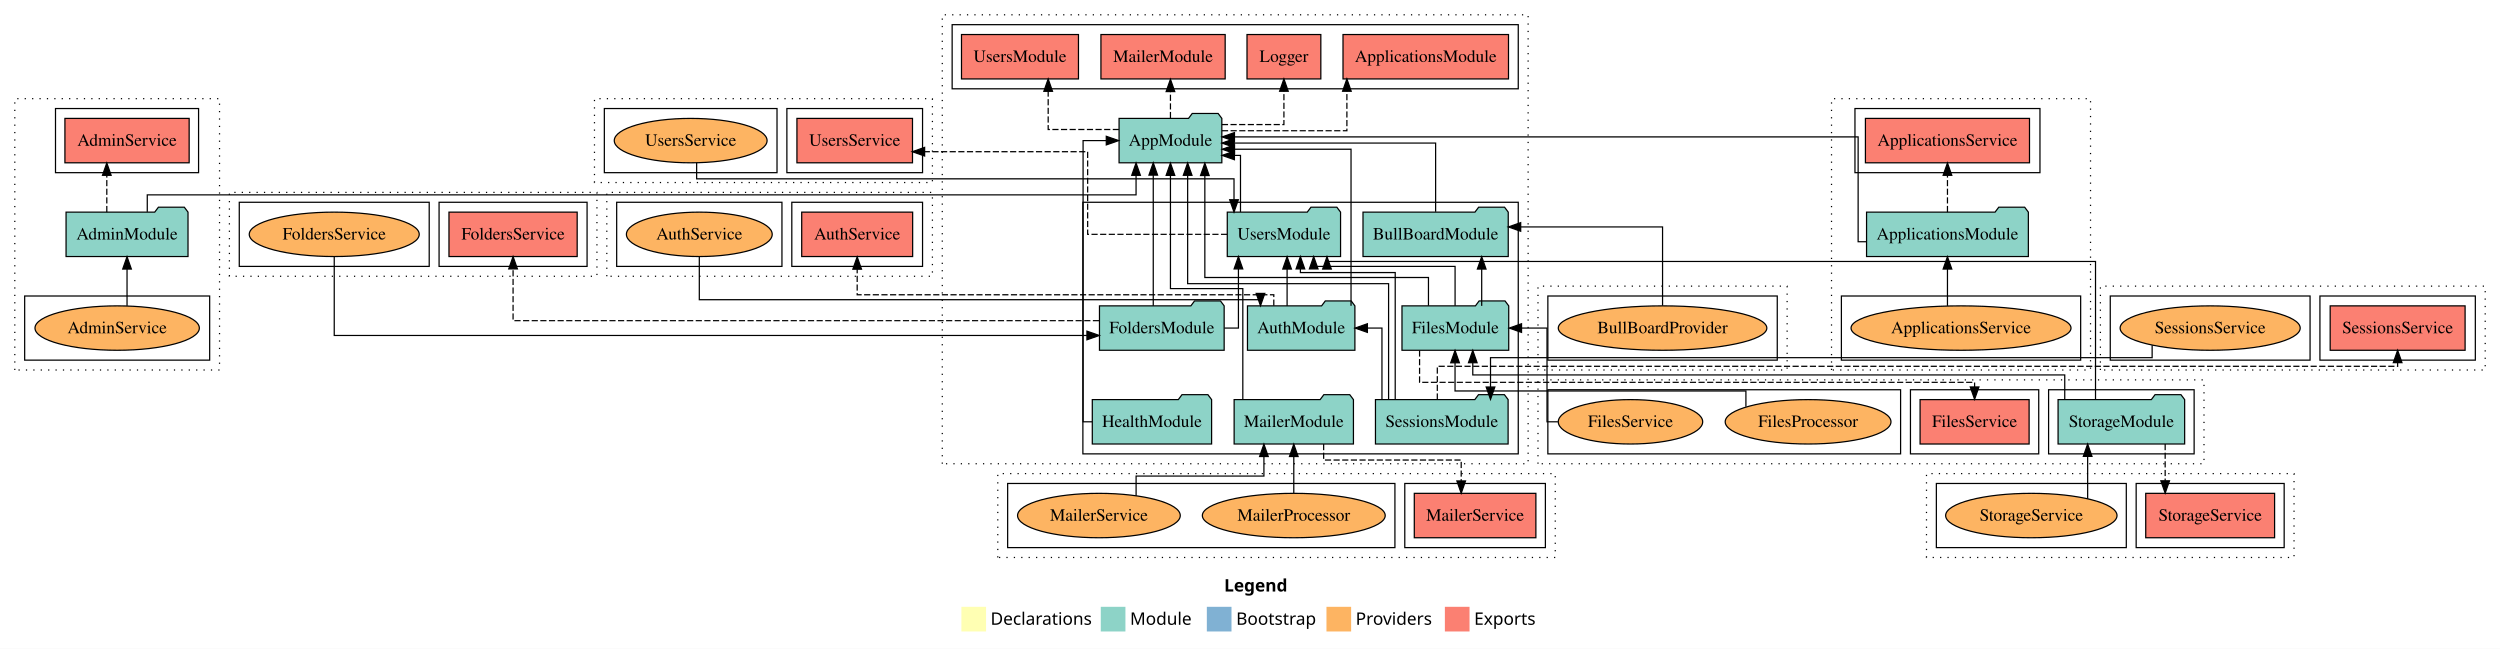
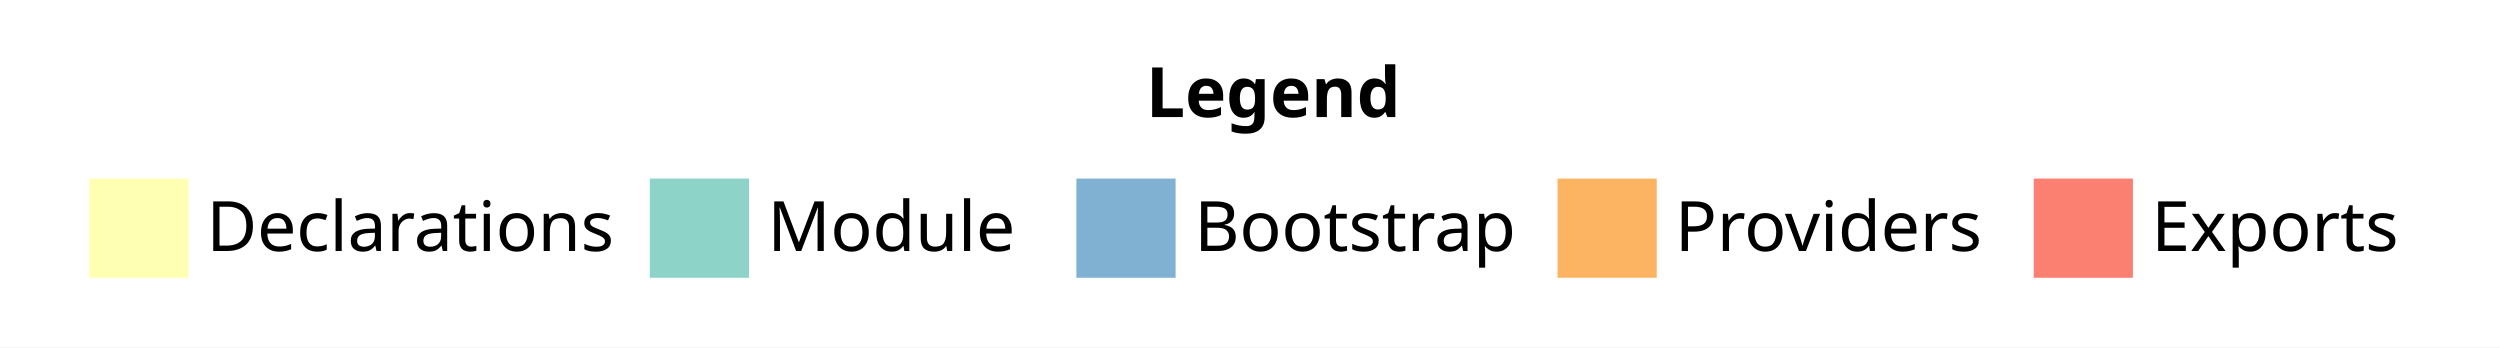
- <svg xmlns="http://www.w3.org/2000/svg" width="2027pt" height="526pt" viewBox="0.00 0.00 2027.00 526.00">
-   <g id="graph0" class="graph" transform="scale(1 1) rotate(0) translate(4 522)">
-     <polygon fill="#ffffff" stroke="transparent" points="-4,4 -4,-522 2023,-522 2023,4 -4,4" />
-     <text text-anchor="start" x="988.509" y="-42.4" font-family="sans-serif" font-weight="bold" font-size="14.00" fill="#000000">Legend</text>
-     <polygon fill="#ffffb3" stroke="transparent" points="775.5,-10 775.5,-30 795.5,-30 795.5,-10 775.5,-10" />
-     <text text-anchor="start" x="799.129" y="-15.4" font-family="sans-serif" font-size="14.00" fill="#000000">  Declarations</text>
-     <polygon fill="#8dd3c7" stroke="transparent" points="888.5,-10 888.5,-30 908.5,-30 908.5,-10 888.5,-10" />
-     <text text-anchor="start" x="912.225" y="-15.4" font-family="sans-serif" font-size="14.00" fill="#000000">  Module</text>
-     <polygon fill="#80b1d3" stroke="transparent" points="974.5,-10 974.5,-30 994.5,-30 994.5,-10 974.5,-10" />
-     <text text-anchor="start" x="998.281" y="-15.4" font-family="sans-serif" font-size="14.00" fill="#000000">  Bootstrap</text>
-     <polygon fill="#fdb462" stroke="transparent" points="1071.5,-10 1071.5,-30 1091.5,-30 1091.5,-10 1071.5,-10" />
-     <text text-anchor="start" x="1095.173" y="-15.4" font-family="sans-serif" font-size="14.00" fill="#000000">  Providers</text>
-     <polygon fill="#fb8072" stroke="transparent" points="1167.5,-10 1167.5,-30 1187.5,-30 1187.5,-10 1167.5,-10" />
-     <text text-anchor="start" x="1191.226" y="-15.4" font-family="sans-serif" font-size="14.00" fill="#000000">  Exports</text>
-     <g id="clust1" class="cluster">
-       <polygon fill="none" stroke="#000000" stroke-dasharray="1,5" points="8,-222 8,-442 174,-442 174,-222 8,-222" />
-     </g>
-     <g id="clust4" class="cluster">
-       <polygon fill="none" stroke="#000000" points="41,-382 41,-434 157,-434 157,-382 41,-382" />
-     </g>
-     <g id="clust6" class="cluster">
-       <polygon fill="none" stroke="#000000" points="16,-230 16,-282 166,-282 166,-230 16,-230" />
-     </g>
-     <g id="clust7" class="cluster">
-       <polygon fill="none" stroke="#000000" stroke-dasharray="1,5" points="1481,-222 1481,-442 1691,-442 1691,-222 1481,-222" />
-     </g>
-     <g id="clust10" class="cluster">
-       <polygon fill="none" stroke="#000000" points="1500,-382 1500,-434 1650,-434 1650,-382 1500,-382" />
-     </g>
-     <g id="clust12" class="cluster">
-       <polygon fill="none" stroke="#000000" points="1489,-230 1489,-282 1683,-282 1683,-230 1489,-230" />
-     </g>
-     <g id="clust13" class="cluster">
-       <polygon fill="none" stroke="#000000" stroke-dasharray="1,5" points="760,-146 760,-510 1235,-510 1235,-146 760,-146" />
-     </g>
-     <g id="clust15" class="cluster">
-       <polygon fill="none" stroke="#000000" points="874,-154 874,-358 1227,-358 1227,-154 874,-154" />
-     </g>
-     <g id="clust16" class="cluster">
-       <polygon fill="none" stroke="#000000" points="768,-450 768,-502 1227,-502 1227,-450 768,-450" />
-     </g>
-     <g id="clust19" class="cluster">
-       <polygon fill="none" stroke="#000000" stroke-dasharray="1,5" points="488,-298 488,-366 752,-366 752,-298 488,-298" />
-     </g>
-     <g id="clust22" class="cluster">
-       <polygon fill="none" stroke="#000000" points="638,-306 638,-358 744,-358 744,-306 638,-306" />
-     </g>
-     <g id="clust24" class="cluster">
-       <polygon fill="none" stroke="#000000" points="496,-306 496,-358 630,-358 630,-306 496,-306" />
-     </g>
-     <g id="clust25" class="cluster">
-       <polygon fill="none" stroke="#000000" stroke-dasharray="1,5" points="1243,-222 1243,-290 1445,-290 1445,-222 1243,-222" />
-     </g>
-     <g id="clust30" class="cluster">
-       <polygon fill="none" stroke="#000000" points="1251,-230 1251,-282 1437,-282 1437,-230 1251,-230" />
-     </g>
-     <g id="clust31" class="cluster">
-       <polygon fill="none" stroke="#000000" stroke-dasharray="1,5" points="1243,-146 1243,-214 1783,-214 1783,-146 1243,-146" />
-     </g>
-     <g id="clust33" class="cluster">
-       <polygon fill="none" stroke="#000000" points="1657,-154 1657,-206 1775,-206 1775,-154 1657,-154" />
-     </g>
-     <g id="clust34" class="cluster">
-       <polygon fill="none" stroke="#000000" points="1545,-154 1545,-206 1649,-206 1649,-154 1545,-154" />
-     </g>
-     <g id="clust36" class="cluster">
-       <polygon fill="none" stroke="#000000" points="1251,-154 1251,-206 1537,-206 1537,-154 1251,-154" />
-     </g>
-     <g id="clust37" class="cluster">
-       <polygon fill="none" stroke="#000000" stroke-dasharray="1,5" points="182,-298 182,-366 480,-366 480,-298 182,-298" />
-     </g>
-     <g id="clust40" class="cluster">
-       <polygon fill="none" stroke="#000000" points="352,-306 352,-358 472,-358 472,-306 352,-306" />
-     </g>
-     <g id="clust42" class="cluster">
-       <polygon fill="none" stroke="#000000" points="190,-306 190,-358 344,-358 344,-306 190,-306" />
-     </g>
-     <g id="clust49" class="cluster">
-       <polygon fill="none" stroke="#000000" stroke-dasharray="1,5" points="805,-70 805,-138 1257,-138 1257,-70 805,-70" />
-     </g>
-     <g id="clust52" class="cluster">
-       <polygon fill="none" stroke="#000000" points="1135,-78 1135,-130 1249,-130 1249,-78 1135,-78" />
-     </g>
-     <g id="clust54" class="cluster">
-       <polygon fill="none" stroke="#000000" points="813,-78 813,-130 1127,-130 1127,-78 813,-78" />
-     </g>
-     <g id="clust55" class="cluster">
-       <polygon fill="none" stroke="#000000" stroke-dasharray="1,5" points="1699,-222 1699,-290 2011,-290 2011,-222 1699,-222" />
-     </g>
-     <g id="clust58" class="cluster">
-       <polygon fill="none" stroke="#000000" points="1877,-230 1877,-282 2003,-282 2003,-230 1877,-230" />
-     </g>
-     <g id="clust60" class="cluster">
-       <polygon fill="none" stroke="#000000" points="1707,-230 1707,-282 1869,-282 1869,-230 1707,-230" />
-     </g>
-     <g id="clust61" class="cluster">
-       <polygon fill="none" stroke="#000000" stroke-dasharray="1,5" points="1558,-70 1558,-138 1856,-138 1856,-70 1558,-70" />
-     </g>
-     <g id="clust64" class="cluster">
-       <polygon fill="none" stroke="#000000" points="1728,-78 1728,-130 1848,-130 1848,-78 1728,-78" />
-     </g>
-     <g id="clust66" class="cluster">
-       <polygon fill="none" stroke="#000000" points="1566,-78 1566,-130 1720,-130 1720,-78 1566,-78" />
-     </g>
-     <g id="clust67" class="cluster">
-       <polygon fill="none" stroke="#000000" stroke-dasharray="1,5" points="478,-374 478,-442 752,-442 752,-374 478,-374" />
-     </g>
-     <g id="clust70" class="cluster">
-       <polygon fill="none" stroke="#000000" points="634,-382 634,-434 744,-434 744,-382 634,-382" />
-     </g>
-     <g id="clust72" class="cluster">
-       <polygon fill="none" stroke="#000000" points="486,-382 486,-434 626,-434 626,-382 486,-382" />
-     </g>
-     <g id="node1" class="node">
-       <polygon fill="#fb8072" stroke="#000000" points="149.366,-426 48.634,-426 48.634,-390 149.366,-390 149.366,-426" />
-       <text text-anchor="middle" x="99" y="-403.8" font-family="Times,serif" font-size="14.00" fill="#000000">AdminService </text>
-     </g>
-     <g id="node2" class="node">
-       <polygon fill="#8dd3c7" stroke="#000000" points="148.439,-350 145.439,-354 124.439,-354 121.439,-350 49.561,-350 49.561,-314 148.439,-314 148.439,-350" />
-       <text text-anchor="middle" x="99" y="-327.8" font-family="Times,serif" font-size="14.00" fill="#000000">AdminModule</text>
-     </g>
-     <g id="edge1" class="edge">
-       <path fill="none" stroke="#000000" stroke-dasharray="5,2" d="M82.594,-350.011C82.594,-350.011 82.594,-379.855 82.594,-379.855" />
-       <polygon fill="#000000" stroke="#000000" points="79.094,-379.855 82.594,-389.855 86.094,-379.855 79.094,-379.855" />
-     </g>
-     <g id="node15" class="node">
-       <polygon fill="#8dd3c7" stroke="#000000" points="986.657,-426 983.657,-430 962.657,-430 959.657,-426 903.343,-426 903.343,-390 986.657,-390 986.657,-426" />
-       <text text-anchor="middle" x="945" y="-403.8" font-family="Times,serif" font-size="14.00" fill="#000000">AppModule</text>
-     </g>
-     <g id="edge5" class="edge">
-       <path fill="none" stroke="#000000" d="M115.406,-350.243C115.406,-357.43 115.406,-364 115.406,-364 115.406,-364 917.115,-364 917.115,-364 917.115,-364 917.115,-379.849 917.115,-379.849" />
-       <polygon fill="#000000" stroke="#000000" points="913.615,-379.849 917.115,-389.849 920.615,-379.849 913.615,-379.849" />
-     </g>
-     <g id="node3" class="node">
-       <ellipse fill="#fdb462" stroke="#000000" cx="91" cy="-256" rx="66.632" ry="18" />
-       <text text-anchor="middle" x="91" y="-251.8" font-family="Times,serif" font-size="14.00" fill="#000000">AdminService</text>
-     </g>
-     <g id="edge2" class="edge">
-       <path fill="none" stroke="#000000" d="M99,-274.011C99,-274.011 99,-303.855 99,-303.855" />
-       <polygon fill="#000000" stroke="#000000" points="95.5,-303.855 99,-313.855 102.5,-303.855 95.5,-303.855" />
-     </g>
-     <g id="node4" class="node">
-       <polygon fill="#fb8072" stroke="#000000" points="1641.52,-426 1508.48,-426 1508.48,-390 1641.52,-390 1641.52,-426" />
-       <text text-anchor="middle" x="1575" y="-403.8" font-family="Times,serif" font-size="14.00" fill="#000000">ApplicationsService </text>
-     </g>
-     <g id="node5" class="node">
-       <polygon fill="#8dd3c7" stroke="#000000" points="1640.593,-350 1637.593,-354 1616.593,-354 1613.593,-350 1509.407,-350 1509.407,-314 1640.593,-314 1640.593,-350" />
-       <text text-anchor="middle" x="1575" y="-327.8" font-family="Times,serif" font-size="14.00" fill="#000000">ApplicationsModule</text>
-     </g>
-     <g id="edge3" class="edge">
-       <path fill="none" stroke="#000000" stroke-dasharray="5,2" d="M1575,-350.011C1575,-350.011 1575,-379.855 1575,-379.855" />
-       <polygon fill="#000000" stroke="#000000" points="1571.5,-379.855 1575,-389.855 1578.5,-379.855 1571.5,-379.855" />
-     </g>
-     <g id="edge6" class="edge">
-       <path fill="none" stroke="#000000" d="M1509.258,-326C1505.121,-326 1502.574,-326 1502.574,-326 1502.574,-326 1502.574,-411 1502.574,-411 1502.574,-411 996.909,-411 996.909,-411" />
-       <polygon fill="#000000" stroke="#000000" points="996.909,-407.5 986.909,-411 996.909,-414.5 996.909,-407.5" />
-     </g>
-     <g id="node6" class="node">
-       <ellipse fill="#fdb462" stroke="#000000" cx="1586" cy="-256" rx="89.182" ry="18" />
-       <text text-anchor="middle" x="1586" y="-251.8" font-family="Times,serif" font-size="14.00" fill="#000000">ApplicationsService</text>
-     </g>
-     <g id="edge4" class="edge">
-       <path fill="none" stroke="#000000" d="M1575,-274.011C1575,-274.011 1575,-303.855 1575,-303.855" />
-       <polygon fill="#000000" stroke="#000000" points="1571.5,-303.855 1575,-313.855 1578.5,-303.855 1571.5,-303.855" />
-     </g>
-     <g id="node7" class="node">
-       <polygon fill="#8dd3c7" stroke="#000000" points="1094.548,-274 1091.548,-278 1070.548,-278 1067.548,-274 1007.452,-274 1007.452,-238 1094.548,-238 1094.548,-274" />
-       <text text-anchor="middle" x="1051" y="-251.8" font-family="Times,serif" font-size="14.00" fill="#000000">AuthModule</text>
-     </g>
-     <g id="node14" class="node">
-       <polygon fill="#8dd3c7" stroke="#000000" points="1082.922,-350 1079.922,-354 1058.922,-354 1055.922,-350 991.078,-350 991.078,-314 1082.922,-314 1082.922,-350" />
-       <text text-anchor="middle" x="1037" y="-327.8" font-family="Times,serif" font-size="14.00" fill="#000000">UsersModule</text>
-     </g>
-     <g id="edge37" class="edge">
-       <path fill="none" stroke="#000000" d="M1039.577,-274.011C1039.577,-274.011 1039.577,-303.855 1039.577,-303.855" />
-       <polygon fill="#000000" stroke="#000000" points="1036.077,-303.855 1039.577,-313.855 1043.077,-303.855 1036.077,-303.855" />
-     </g>
-     <g id="edge7" class="edge">
-       <path fill="none" stroke="#000000" d="M1091.417,-274.071C1091.417,-312.941 1091.417,-401 1091.417,-401 1091.417,-401 996.957,-401 996.957,-401" />
-       <polygon fill="#000000" stroke="#000000" points="996.957,-397.5 986.957,-401 996.957,-404.5 996.957,-397.5" />
-     </g>
-     <g id="node20" class="node">
-       <polygon fill="#fb8072" stroke="#000000" points="735.976,-350 646.024,-350 646.024,-314 735.976,-314 735.976,-350" />
-       <text text-anchor="middle" x="691" y="-327.8" font-family="Times,serif" font-size="14.00" fill="#000000">AuthService </text>
-     </g>
-     <g id="edge20" class="edge">
-       <path fill="none" stroke="#000000" stroke-dasharray="5,2" d="M1028.793,-274.159C1028.793,-279.043 1028.793,-283 1028.793,-283 1028.793,-283 691,-283 691,-283 691,-283 691,-303.754 691,-303.754" />
-       <polygon fill="#000000" stroke="#000000" points="687.5,-303.754 691,-313.754 694.5,-303.754 687.5,-303.754" />
-     </g>
-     <g id="node8" class="node">
-       <polygon fill="#8dd3c7" stroke="#000000" points="1218.88,-350 1215.88,-354 1194.88,-354 1191.88,-350 1101.12,-350 1101.12,-314 1218.88,-314 1218.88,-350" />
-       <text text-anchor="middle" x="1160" y="-327.8" font-family="Times,serif" font-size="14.00" fill="#000000">BullBoardModule</text>
-     </g>
-     <g id="edge8" class="edge">
-       <path fill="none" stroke="#000000" d="M1160,-350.292C1160,-372.206 1160,-406 1160,-406 1160,-406 996.709,-406 996.709,-406" />
-       <polygon fill="#000000" stroke="#000000" points="996.709,-402.5 986.709,-406 996.709,-409.5 996.709,-402.5" />
-     </g>
-     <g id="node9" class="node">
-       <polygon fill="#8dd3c7" stroke="#000000" points="1219.273,-274 1216.273,-278 1195.273,-278 1192.273,-274 1132.727,-274 1132.727,-238 1219.273,-238 1219.273,-274" />
-       <text text-anchor="middle" x="1176" y="-251.8" font-family="Times,serif" font-size="14.00" fill="#000000">FilesModule</text>
-     </g>
-     <g id="edge22" class="edge">
-       <path fill="none" stroke="#000000" d="M1197.358,-274.011C1197.358,-274.011 1197.358,-303.855 1197.358,-303.855" />
-       <polygon fill="#000000" stroke="#000000" points="1193.858,-303.855 1197.358,-313.855 1200.858,-303.855 1193.858,-303.855" />
-     </g>
-     <g id="edge38" class="edge">
-       <path fill="none" stroke="#000000" d="M1175.777,-274.051C1175.777,-288.373 1175.777,-306 1175.777,-306 1175.777,-306 1061.144,-306 1061.144,-306 1061.144,-306 1061.144,-306.794 1061.144,-306.794" />
-       <polygon fill="#000000" stroke="#000000" points="1057.644,-303.942 1061.144,-313.942 1064.644,-303.942 1057.644,-303.942" />
-     </g>
-     <g id="edge9" class="edge">
-       <path fill="none" stroke="#000000" d="M1154.195,-274.103C1154.195,-285.086 1154.195,-297 1154.195,-297 1154.195,-297 972.885,-297 972.885,-297 972.885,-297 972.885,-379.671 972.885,-379.671" />
-       <polygon fill="#000000" stroke="#000000" points="969.386,-379.671 972.885,-389.671 976.386,-379.671 969.386,-379.671" />
-     </g>
-     <g id="node24" class="node">
-       <polygon fill="#fb8072" stroke="#000000" points="1641.201,-198 1552.799,-198 1552.799,-162 1641.201,-162 1641.201,-198" />
-       <text text-anchor="middle" x="1597" y="-175.8" font-family="Times,serif" font-size="14.00" fill="#000000">FilesService </text>
-     </g>
-     <g id="edge25" class="edge">
-       <path fill="none" stroke="#000000" stroke-dasharray="5,2" d="M1146.992,-237.85C1146.992,-225.729 1146.992,-212 1146.992,-212 1146.992,-212 1597,-212 1597,-212 1597,-212 1597,-208.243 1597,-208.243" />
-       <polygon fill="#000000" stroke="#000000" points="1600.5,-208.243 1597,-198.243 1593.5,-208.243 1600.5,-208.243" />
-     </g>
-     <g id="node10" class="node">
-       <polygon fill="#8dd3c7" stroke="#000000" points="988.544,-274 985.544,-278 964.544,-278 961.544,-274 887.456,-274 887.456,-238 988.544,-238 988.544,-274" />
-       <text text-anchor="middle" x="938" y="-251.8" font-family="Times,serif" font-size="14.00" fill="#000000">FoldersModule</text>
-     </g>
-     <g id="edge39" class="edge">
-       <path fill="none" stroke="#000000" d="M988.726,-256C995.476,-256 1000.12,-256 1000.12,-256 1000.12,-256 1000.12,-303.989 1000.12,-303.989" />
-       <polygon fill="#000000" stroke="#000000" points="996.62,-303.989 1000.12,-313.989 1003.62,-303.989 996.62,-303.989" />
-     </g>
-     <g id="edge10" class="edge">
-       <path fill="none" stroke="#000000" d="M931.057,-274.033C931.057,-274.033 931.057,-379.99 931.057,-379.99" />
-       <polygon fill="#000000" stroke="#000000" points="927.557,-379.99 931.057,-389.99 934.557,-379.99 927.557,-379.99" />
-     </g>
-     <g id="node27" class="node">
-       <polygon fill="#fb8072" stroke="#000000" points="463.972,-350 360.028,-350 360.028,-314 463.972,-314 463.972,-350" />
-       <text text-anchor="middle" x="412" y="-327.8" font-family="Times,serif" font-size="14.00" fill="#000000">FoldersService </text>
-     </g>
-     <g id="edge28" class="edge">
-       <path fill="none" stroke="#000000" stroke-dasharray="5,2" d="M887.087,-262C755.081,-262 412,-262 412,-262 412,-262 412,-303.973 412,-303.973" />
-       <polygon fill="#000000" stroke="#000000" points="408.5,-303.973 412,-313.973 415.5,-303.973 408.5,-303.973" />
-     </g>
-     <g id="node11" class="node">
-       <polygon fill="#8dd3c7" stroke="#000000" points="978.367,-198 975.367,-202 954.367,-202 951.367,-198 881.633,-198 881.633,-162 978.367,-162 978.367,-198" />
-       <text text-anchor="middle" x="930" y="-175.8" font-family="Times,serif" font-size="14.00" fill="#000000">HealthModule</text>
-     </g>
-     <g id="edge11" class="edge">
-       <path fill="none" stroke="#000000" d="M881.462,-180C877.029,-180 874.163,-180 874.163,-180 874.163,-180 874.163,-408 874.163,-408 874.163,-408 892.975,-408 892.975,-408" />
-       <polygon fill="#000000" stroke="#000000" points="892.975,-411.5 902.975,-408 892.975,-404.5 892.975,-411.5" />
-     </g>
-     <g id="node12" class="node">
-       <polygon fill="#8dd3c7" stroke="#000000" points="1093.366,-198 1090.366,-202 1069.366,-202 1066.366,-198 996.635,-198 996.635,-162 1093.366,-162 1093.366,-198" />
-       <text text-anchor="middle" x="1045" y="-175.8" font-family="Times,serif" font-size="14.00" fill="#000000">MailerModule</text>
-     </g>
-     <g id="edge12" class="edge">
-       <path fill="none" stroke="#000000" d="M1003.673,-198.321C1003.673,-229.134 1003.673,-288 1003.673,-288 1003.673,-288 945,-288 945,-288 945,-288 945,-379.775 945,-379.775" />
-       <polygon fill="#000000" stroke="#000000" points="941.5,-379.774 945,-389.775 948.5,-379.775 941.5,-379.774" />
-     </g>
-     <g id="node29" class="node">
-       <polygon fill="#fb8072" stroke="#000000" points="1241.293,-122 1142.707,-122 1142.707,-86 1241.293,-86 1241.293,-122" />
-       <text text-anchor="middle" x="1192" y="-99.8" font-family="Times,serif" font-size="14.00" fill="#000000">MailerService </text>
-     </g>
-     <g id="edge30" class="edge">
-       <path fill="none" stroke="#000000" stroke-dasharray="5,2" d="M1069.216,-161.967C1069.216,-155.147 1069.216,-149 1069.216,-149 1069.216,-149 1180.745,-149 1180.745,-149 1180.745,-149 1180.745,-132.044 1180.745,-132.044" />
-       <polygon fill="#000000" stroke="#000000" points="1184.245,-132.044 1180.745,-122.044 1177.245,-132.044 1184.245,-132.044" />
-     </g>
-     <g id="node13" class="node">
-       <polygon fill="#8dd3c7" stroke="#000000" points="1218.772,-198 1215.772,-202 1194.772,-202 1191.772,-198 1111.228,-198 1111.228,-162 1218.772,-162 1218.772,-198" />
-       <text text-anchor="middle" x="1165" y="-175.8" font-family="Times,serif" font-size="14.00" fill="#000000">SessionsModule</text>
-     </g>
-     <g id="edge19" class="edge">
-       <path fill="none" stroke="#000000" d="M1116.489,-198.011C1116.489,-220.485 1116.489,-256 1116.489,-256 1116.489,-256 1104.682,-256 1104.682,-256" />
-       <polygon fill="#000000" stroke="#000000" points="1104.682,-252.5 1094.682,-256 1104.682,-259.5 1104.682,-252.5" />
-     </g>
-     <g id="edge40" class="edge">
-       <path fill="none" stroke="#000000" d="M1127.239,-198.115C1127.239,-231.87 1127.239,-301 1127.239,-301 1127.239,-301 1050.36,-301 1050.36,-301 1050.36,-301 1050.36,-303.967 1050.36,-303.967" />
-       <polygon fill="#000000" stroke="#000000" points="1046.86,-303.967 1050.36,-313.967 1053.86,-303.967 1046.86,-303.967" />
-     </g>
-     <g id="edge13" class="edge">
-       <path fill="none" stroke="#000000" d="M1121.864,-198.494C1121.864,-230.306 1121.864,-292 1121.864,-292 1121.864,-292 958.943,-292 958.943,-292 958.943,-292 958.943,-379.875 958.943,-379.875" />
-       <polygon fill="#000000" stroke="#000000" points="955.443,-379.875 958.943,-389.875 962.443,-379.875 955.443,-379.875" />
-     </g>
-     <g id="node32" class="node">
-       <polygon fill="#fb8072" stroke="#000000" points="1994.7,-274 1885.3,-274 1885.3,-238 1994.7,-238 1994.7,-274" />
-       <text text-anchor="middle" x="1940" y="-251.8" font-family="Times,serif" font-size="14.00" fill="#000000">SessionsService </text>
-     </g>
-     <g id="edge33" class="edge">
-       <path fill="none" stroke="#000000" stroke-dasharray="5,2" d="M1161.371,-198.044C1161.371,-210.563 1161.371,-225 1161.371,-225 1161.371,-225 1940,-225 1940,-225 1940,-225 1940,-227.967 1940,-227.967" />
-       <polygon fill="#000000" stroke="#000000" points="1936.5,-227.967 1940,-237.967 1943.5,-227.967 1936.5,-227.967" />
-     </g>
-     <g id="edge14" class="edge">
-       <path fill="none" stroke="#000000" d="M1001.787,-350.169C1001.787,-369.09 1001.787,-396 1001.787,-396 1001.787,-396 996.867,-396 996.867,-396" />
-       <polygon fill="#000000" stroke="#000000" points="996.867,-392.5 986.867,-396 996.867,-399.5 996.867,-392.5" />
-     </g>
-     <g id="node36" class="node">
-       <polygon fill="#fb8072" stroke="#000000" points="735.849,-426 642.151,-426 642.151,-390 735.849,-390 735.849,-426" />
-       <text text-anchor="middle" x="689" y="-403.8" font-family="Times,serif" font-size="14.00" fill="#000000">UsersService </text>
-     </g>
-     <g id="edge42" class="edge">
-       <path fill="none" stroke="#000000" stroke-dasharray="5,2" d="M990.971,-332C943.973,-332 877.865,-332 877.865,-332 877.865,-332 877.865,-399 877.865,-399 877.865,-399 745.686,-399 745.686,-399" />
-       <polygon fill="#000000" stroke="#000000" points="745.686,-395.5 735.686,-399 745.686,-402.5 745.686,-395.5" />
-     </g>
-     <g id="node16" class="node">
-       <polygon fill="#fb8072" stroke="#000000" points="1219.093,-494 1084.907,-494 1084.907,-458 1219.093,-458 1219.093,-494" />
-       <text text-anchor="middle" x="1152" y="-471.8" font-family="Times,serif" font-size="14.00" fill="#000000">ApplicationsModule </text>
-     </g>
-     <g id="edge15" class="edge">
-       <path fill="none" stroke="#000000" stroke-dasharray="5,2" d="M986.764,-416C1028.99,-416 1088.06,-416 1088.06,-416 1088.06,-416 1088.06,-447.998 1088.06,-447.998" />
-       <polygon fill="#000000" stroke="#000000" points="1084.56,-447.998 1088.06,-457.998 1091.56,-447.998 1084.56,-447.998" />
-     </g>
-     <g id="node17" class="node">
-       <polygon fill="#fb8072" stroke="#000000" points="1066.928,-494 1007.072,-494 1007.072,-458 1066.928,-458 1066.928,-494" />
-       <text text-anchor="middle" x="1037" y="-471.8" font-family="Times,serif" font-size="14.00" fill="#000000">Logger </text>
-     </g>
-     <g id="edge16" class="edge">
-       <path fill="none" stroke="#000000" stroke-dasharray="5,2" d="M986.693,-421C1011.035,-421 1037,-421 1037,-421 1037,-421 1037,-447.991 1037,-447.991" />
-       <polygon fill="#000000" stroke="#000000" points="1033.5,-447.991 1037,-457.991 1040.5,-447.991 1033.5,-447.991" />
-     </g>
-     <g id="node18" class="node">
-       <polygon fill="#fb8072" stroke="#000000" points="989.366,-494 888.634,-494 888.634,-458 989.366,-458 989.366,-494" />
-       <text text-anchor="middle" x="939" y="-471.8" font-family="Times,serif" font-size="14.00" fill="#000000">MailerModule </text>
-     </g>
-     <g id="edge17" class="edge">
-       <path fill="none" stroke="#000000" stroke-dasharray="5,2" d="M945,-426.223C945,-426.223 945,-447.727 945,-447.727" />
-       <polygon fill="#000000" stroke="#000000" points="941.5,-447.727 945,-457.727 948.5,-447.727 941.5,-447.727" />
-     </g>
-     <g id="node19" class="node">
-       <polygon fill="#fb8072" stroke="#000000" points="870.421,-494 775.579,-494 775.579,-458 870.421,-458 870.421,-494" />
-       <text text-anchor="middle" x="823" y="-471.8" font-family="Times,serif" font-size="14.00" fill="#000000">UsersModule </text>
-     </g>
-     <g id="edge18" class="edge">
-       <path fill="none" stroke="#000000" stroke-dasharray="5,2" d="M903.245,-417C876.152,-417 845.864,-417 845.864,-417 845.864,-417 845.864,-447.978 845.864,-447.978" />
-       <polygon fill="#000000" stroke="#000000" points="842.365,-447.977 845.864,-457.978 849.365,-447.978 842.365,-447.977" />
-     </g>
-     <g id="node21" class="node">
-       <ellipse fill="#fdb462" stroke="#000000" cx="563" cy="-332" rx="59.108" ry="18" />
-       <text text-anchor="middle" x="563" y="-327.8" font-family="Times,serif" font-size="14.00" fill="#000000">AuthService</text>
-     </g>
-     <g id="edge21" class="edge">
-       <path fill="none" stroke="#000000" d="M563,-313.76C563,-298.429 563,-279 563,-279 563,-279 1018.01,-279 1018.01,-279 1018.01,-279 1018.01,-278.512 1018.01,-278.512" />
-       <polygon fill="#000000" stroke="#000000" points="1021.51,-284.122 1018.01,-274.122 1014.51,-284.122 1021.51,-284.122" />
-     </g>
-     <g id="node22" class="node">
-       <ellipse fill="#fdb462" stroke="#000000" cx="1344" cy="-256" rx="84.55" ry="18" />
-       <text text-anchor="middle" x="1344" y="-251.8" font-family="Times,serif" font-size="14.00" fill="#000000">BullBoardProvider</text>
-     </g>
-     <g id="edge23" class="edge">
-       <path fill="none" stroke="#000000" d="M1344,-274.199C1344,-298.356 1344,-338 1344,-338 1344,-338 1228.978,-338 1228.978,-338" />
-       <polygon fill="#000000" stroke="#000000" points="1228.978,-334.5 1218.978,-338 1228.978,-341.5 1228.978,-334.5" />
-     </g>
-     <g id="node23" class="node">
-       <polygon fill="#8dd3c7" stroke="#000000" points="1767.313,-198 1764.313,-202 1743.313,-202 1740.313,-198 1664.687,-198 1664.687,-162 1767.313,-162 1767.313,-198" />
-       <text text-anchor="middle" x="1716" y="-175.8" font-family="Times,serif" font-size="14.00" fill="#000000">StorageModule</text>
-     </g>
-     <g id="edge24" class="edge">
-       <path fill="none" stroke="#000000" d="M1670.092,-198.11C1670.092,-207.897 1670.092,-218 1670.092,-218 1670.092,-218 1190.128,-218 1190.128,-218 1190.128,-218 1190.128,-227.89 1190.128,-227.89" />
-       <polygon fill="#000000" stroke="#000000" points="1186.628,-227.89 1190.128,-237.89 1193.628,-227.89 1186.628,-227.89" />
-     </g>
-     <g id="edge41" class="edge">
-       <path fill="none" stroke="#000000" d="M1695.043,-198.076C1695.043,-233.796 1695.043,-310 1695.043,-310 1695.043,-310 1071.927,-310 1071.927,-310 1071.927,-310 1071.927,-310.383 1071.927,-310.383" />
-       <polygon fill="#000000" stroke="#000000" points="1068.427,-303.832 1071.927,-313.832 1075.427,-303.832 1068.427,-303.832" />
-     </g>
-     <g id="node34" class="node">
-       <polygon fill="#fb8072" stroke="#000000" points="1840.241,-122 1735.759,-122 1735.759,-86 1840.241,-86 1840.241,-122" />
-       <text text-anchor="middle" x="1788" y="-99.8" font-family="Times,serif" font-size="14.00" fill="#000000">StorageService </text>
-     </g>
-     <g id="edge35" class="edge">
-       <path fill="none" stroke="#000000" stroke-dasharray="5,2" d="M1751.518,-161.989C1751.518,-161.989 1751.518,-132.145 1751.518,-132.145" />
-       <polygon fill="#000000" stroke="#000000" points="1755.018,-132.145 1751.518,-122.145 1748.018,-132.145 1755.018,-132.145" />
-     </g>
-     <g id="node25" class="node">
-       <ellipse fill="#fdb462" stroke="#000000" cx="1462" cy="-180" rx="67.208" ry="18" />
-       <text text-anchor="middle" x="1462" y="-175.8" font-family="Times,serif" font-size="14.00" fill="#000000">FilesProcessor</text>
-     </g>
-     <g id="edge26" class="edge">
-       <path fill="none" stroke="#000000" d="M1411.585,-192.207C1411.585,-198.553 1411.585,-205 1411.585,-205 1411.585,-205 1175.75,-205 1175.75,-205 1175.75,-205 1175.75,-227.876 1175.75,-227.876" />
-       <polygon fill="#000000" stroke="#000000" points="1172.25,-227.876 1175.75,-237.876 1179.25,-227.876 1172.25,-227.876" />
-     </g>
-     <g id="node26" class="node">
-       <ellipse fill="#fdb462" stroke="#000000" cx="1318" cy="-180" rx="58.541" ry="18" />
-       <text text-anchor="middle" x="1318" y="-175.8" font-family="Times,serif" font-size="14.00" fill="#000000">FilesService</text>
-     </g>
-     <g id="edge27" class="edge">
-       <path fill="none" stroke="#000000" d="M1259.162,-180C1253.788,-180 1250.313,-180 1250.313,-180 1250.313,-180 1250.313,-256 1250.313,-256 1250.313,-256 1229.658,-256 1229.658,-256" />
-       <polygon fill="#000000" stroke="#000000" points="1229.658,-252.5 1219.658,-256 1229.658,-259.5 1229.658,-252.5" />
-     </g>
-     <g id="node28" class="node">
-       <ellipse fill="#fdb462" stroke="#000000" cx="267" cy="-332" rx="68.916" ry="18" />
-       <text text-anchor="middle" x="267" y="-327.8" font-family="Times,serif" font-size="14.00" fill="#000000">FoldersService</text>
-     </g>
-     <g id="edge29" class="edge">
-       <path fill="none" stroke="#000000" d="M267,-313.801C267,-289.644 267,-250 267,-250 267,-250 877.291,-250 877.291,-250" />
-       <polygon fill="#000000" stroke="#000000" points="877.291,-253.5 887.291,-250 877.291,-246.5 877.291,-253.5" />
-     </g>
-     <g id="node30" class="node">
-       <ellipse fill="#fdb462" stroke="#000000" cx="1045" cy="-104" rx="74.132" ry="18" />
-       <text text-anchor="middle" x="1045" y="-99.8" font-family="Times,serif" font-size="14.00" fill="#000000">MailerProcessor</text>
-     </g>
-     <g id="edge31" class="edge">
-       <path fill="none" stroke="#000000" d="M1045,-122.011C1045,-122.011 1045,-151.855 1045,-151.855" />
-       <polygon fill="#000000" stroke="#000000" points="1041.5,-151.855 1045,-161.855 1048.5,-151.855 1041.5,-151.855" />
-     </g>
-     <g id="node31" class="node">
-       <ellipse fill="#fdb462" stroke="#000000" cx="887" cy="-104" rx="65.964" ry="18" />
-       <text text-anchor="middle" x="887" y="-99.8" font-family="Times,serif" font-size="14.00" fill="#000000">MailerService</text>
-     </g>
-     <g id="edge32" class="edge">
-       <path fill="none" stroke="#000000" d="M917.149,-120C917.149,-128 917.149,-136 917.149,-136 917.149,-136 1020.784,-136 1020.784,-136 1020.784,-136 1020.784,-151.85 1020.784,-151.85" />
-       <polygon fill="#000000" stroke="#000000" points="1017.284,-151.849 1020.784,-161.85 1024.284,-151.85 1017.284,-151.849" />
-     </g>
-     <g id="node33" class="node">
-       <ellipse fill="#fdb462" stroke="#000000" cx="1788" cy="-256" rx="73.009" ry="18" />
-       <text text-anchor="middle" x="1788" y="-251.8" font-family="Times,serif" font-size="14.00" fill="#000000">SessionsService</text>
-     </g>
-     <g id="edge34" class="edge">
-       <path fill="none" stroke="#000000" d="M1740.951,-242.039C1740.951,-236.759 1740.951,-232 1740.951,-232 1740.951,-232 1204.507,-232 1204.507,-232 1204.507,-232 1204.507,-208.187 1204.507,-208.187" />
-       <polygon fill="#000000" stroke="#000000" points="1208.007,-208.187 1204.507,-198.187 1201.007,-208.187 1208.007,-208.187" />
-     </g>
-     <g id="node35" class="node">
-       <ellipse fill="#fdb462" stroke="#000000" cx="1643" cy="-104" rx="69.478" ry="18" />
-       <text text-anchor="middle" x="1643" y="-99.8" font-family="Times,serif" font-size="14.00" fill="#000000">StorageService</text>
-     </g>
-     <g id="edge36" class="edge">
-       <path fill="none" stroke="#000000" d="M1688.666,-117.587C1688.666,-117.587 1688.666,-151.957 1688.666,-151.957" />
-       <polygon fill="#000000" stroke="#000000" points="1685.166,-151.957 1688.666,-161.957 1692.166,-151.958 1685.166,-151.957" />
-     </g>
-     <g id="node37" class="node">
-       <ellipse fill="#fdb462" stroke="#000000" cx="556" cy="-408" rx="61.952" ry="18" />
-       <text text-anchor="middle" x="556" y="-403.8" font-family="Times,serif" font-size="14.00" fill="#000000">UsersService</text>
-     </g>
-     <g id="edge43" class="edge">
-       <path fill="none" stroke="#000000" d="M560.836,-389.967C560.836,-383.147 560.836,-377 560.836,-377 560.836,-377 996.538,-377 996.538,-377 996.538,-377 996.538,-360.044 996.538,-360.044" />
-       <polygon fill="#000000" stroke="#000000" points="1000.038,-360.044 996.538,-350.044 993.038,-360.044 1000.038,-360.044" />
-     </g>
+ <svg xmlns="http://www.w3.org/2000/svg" width="504pt" height="70pt" viewBox="0.00 0.00 504.00 70.00">
+   <g id="graph0" class="graph" transform="scale(1 1) rotate(0) translate(4 66)">
+     <polygon fill="#ffffff" stroke="transparent" points="-4,4 -4,-66 500,-66 500,4 -4,4" />
+     <text text-anchor="start" x="227.009" y="-42.4" font-family="sans-serif" font-weight="bold" font-size="14.00" fill="#000000">Legend</text>
+     <polygon fill="#ffffb3" stroke="transparent" points="14,-10 14,-30 34,-30 34,-10 14,-10" />
+     <text text-anchor="start" x="37.629" y="-15.4" font-family="sans-serif" font-size="14.00" fill="#000000">  Declarations</text>
+     <polygon fill="#8dd3c7" stroke="transparent" points="127,-10 127,-30 147,-30 147,-10 127,-10" />
+     <text text-anchor="start" x="150.725" y="-15.4" font-family="sans-serif" font-size="14.00" fill="#000000">  Module</text>
+     <polygon fill="#80b1d3" stroke="transparent" points="213,-10 213,-30 233,-30 233,-10 213,-10" />
+     <text text-anchor="start" x="236.781" y="-15.4" font-family="sans-serif" font-size="14.00" fill="#000000">  Bootstrap</text>
+     <polygon fill="#fdb462" stroke="transparent" points="310,-10 310,-30 330,-30 330,-10 310,-10" />
+     <text text-anchor="start" x="333.673" y="-15.4" font-family="sans-serif" font-size="14.00" fill="#000000">  Providers</text>
+     <polygon fill="#fb8072" stroke="transparent" points="406,-10 406,-30 426,-30 426,-10 406,-10" />
+     <text text-anchor="start" x="429.726" y="-15.4" font-family="sans-serif" font-size="14.00" fill="#000000">  Exports</text>
  </g>
</svg>
